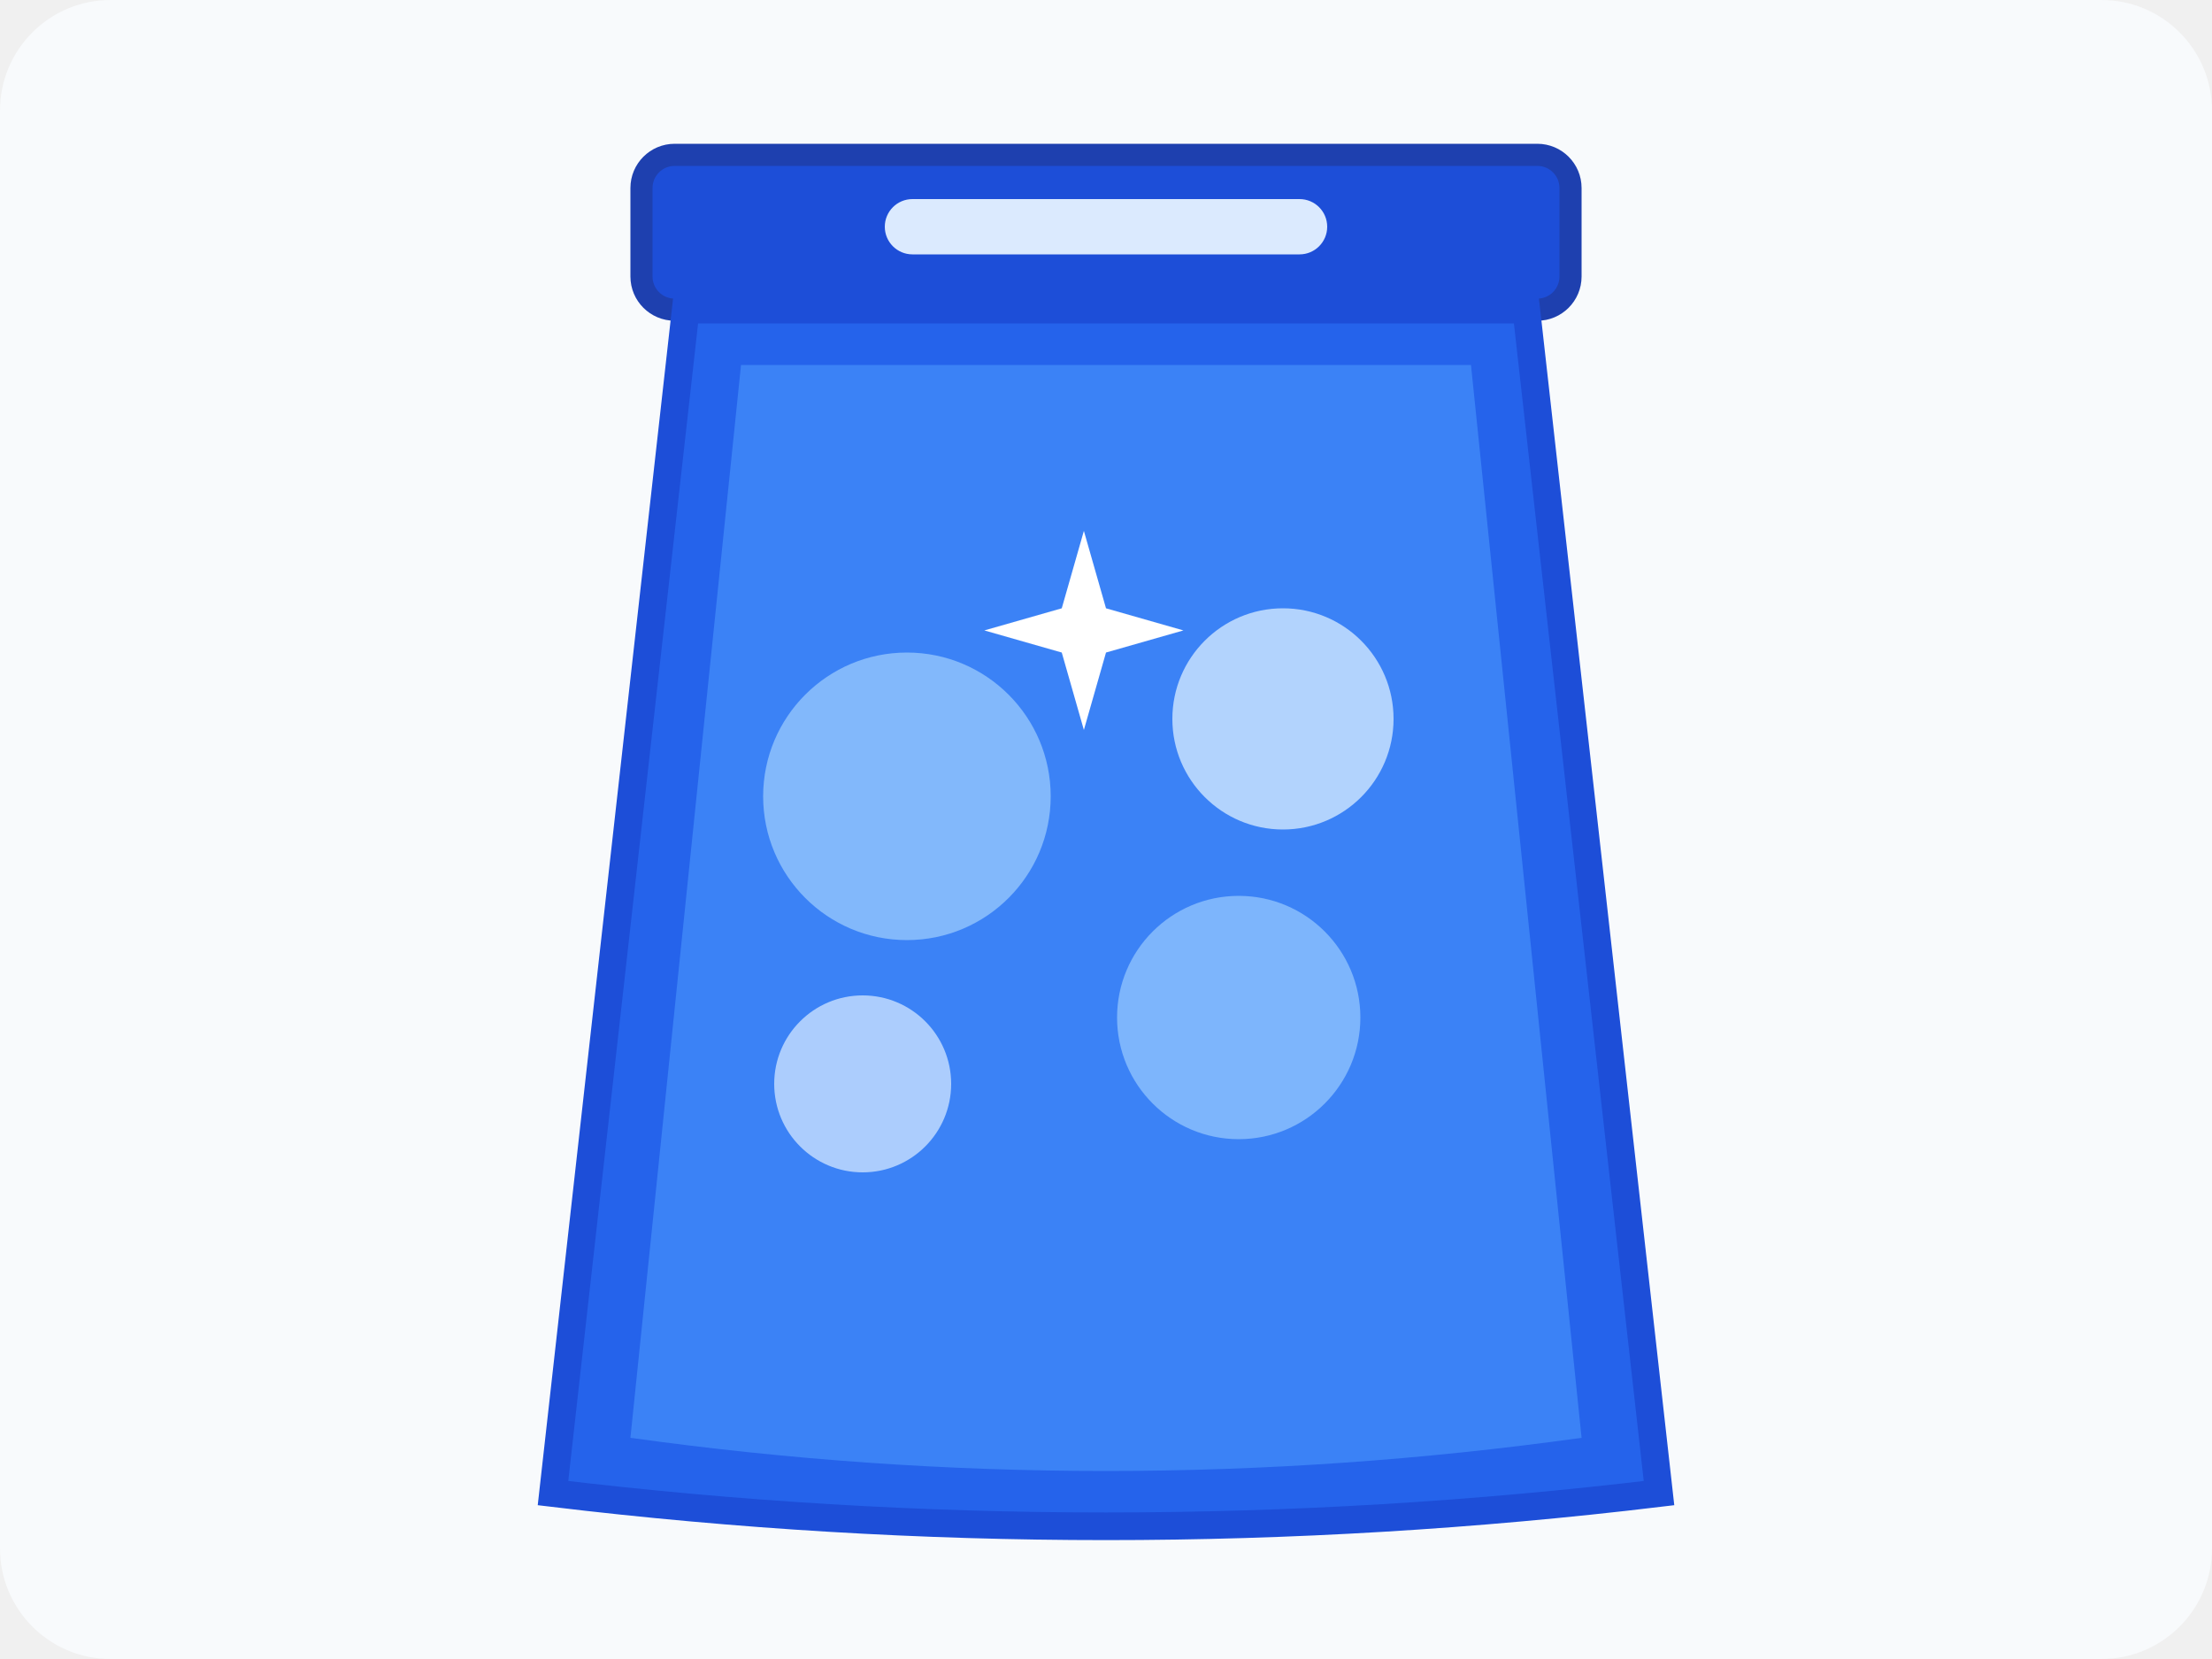
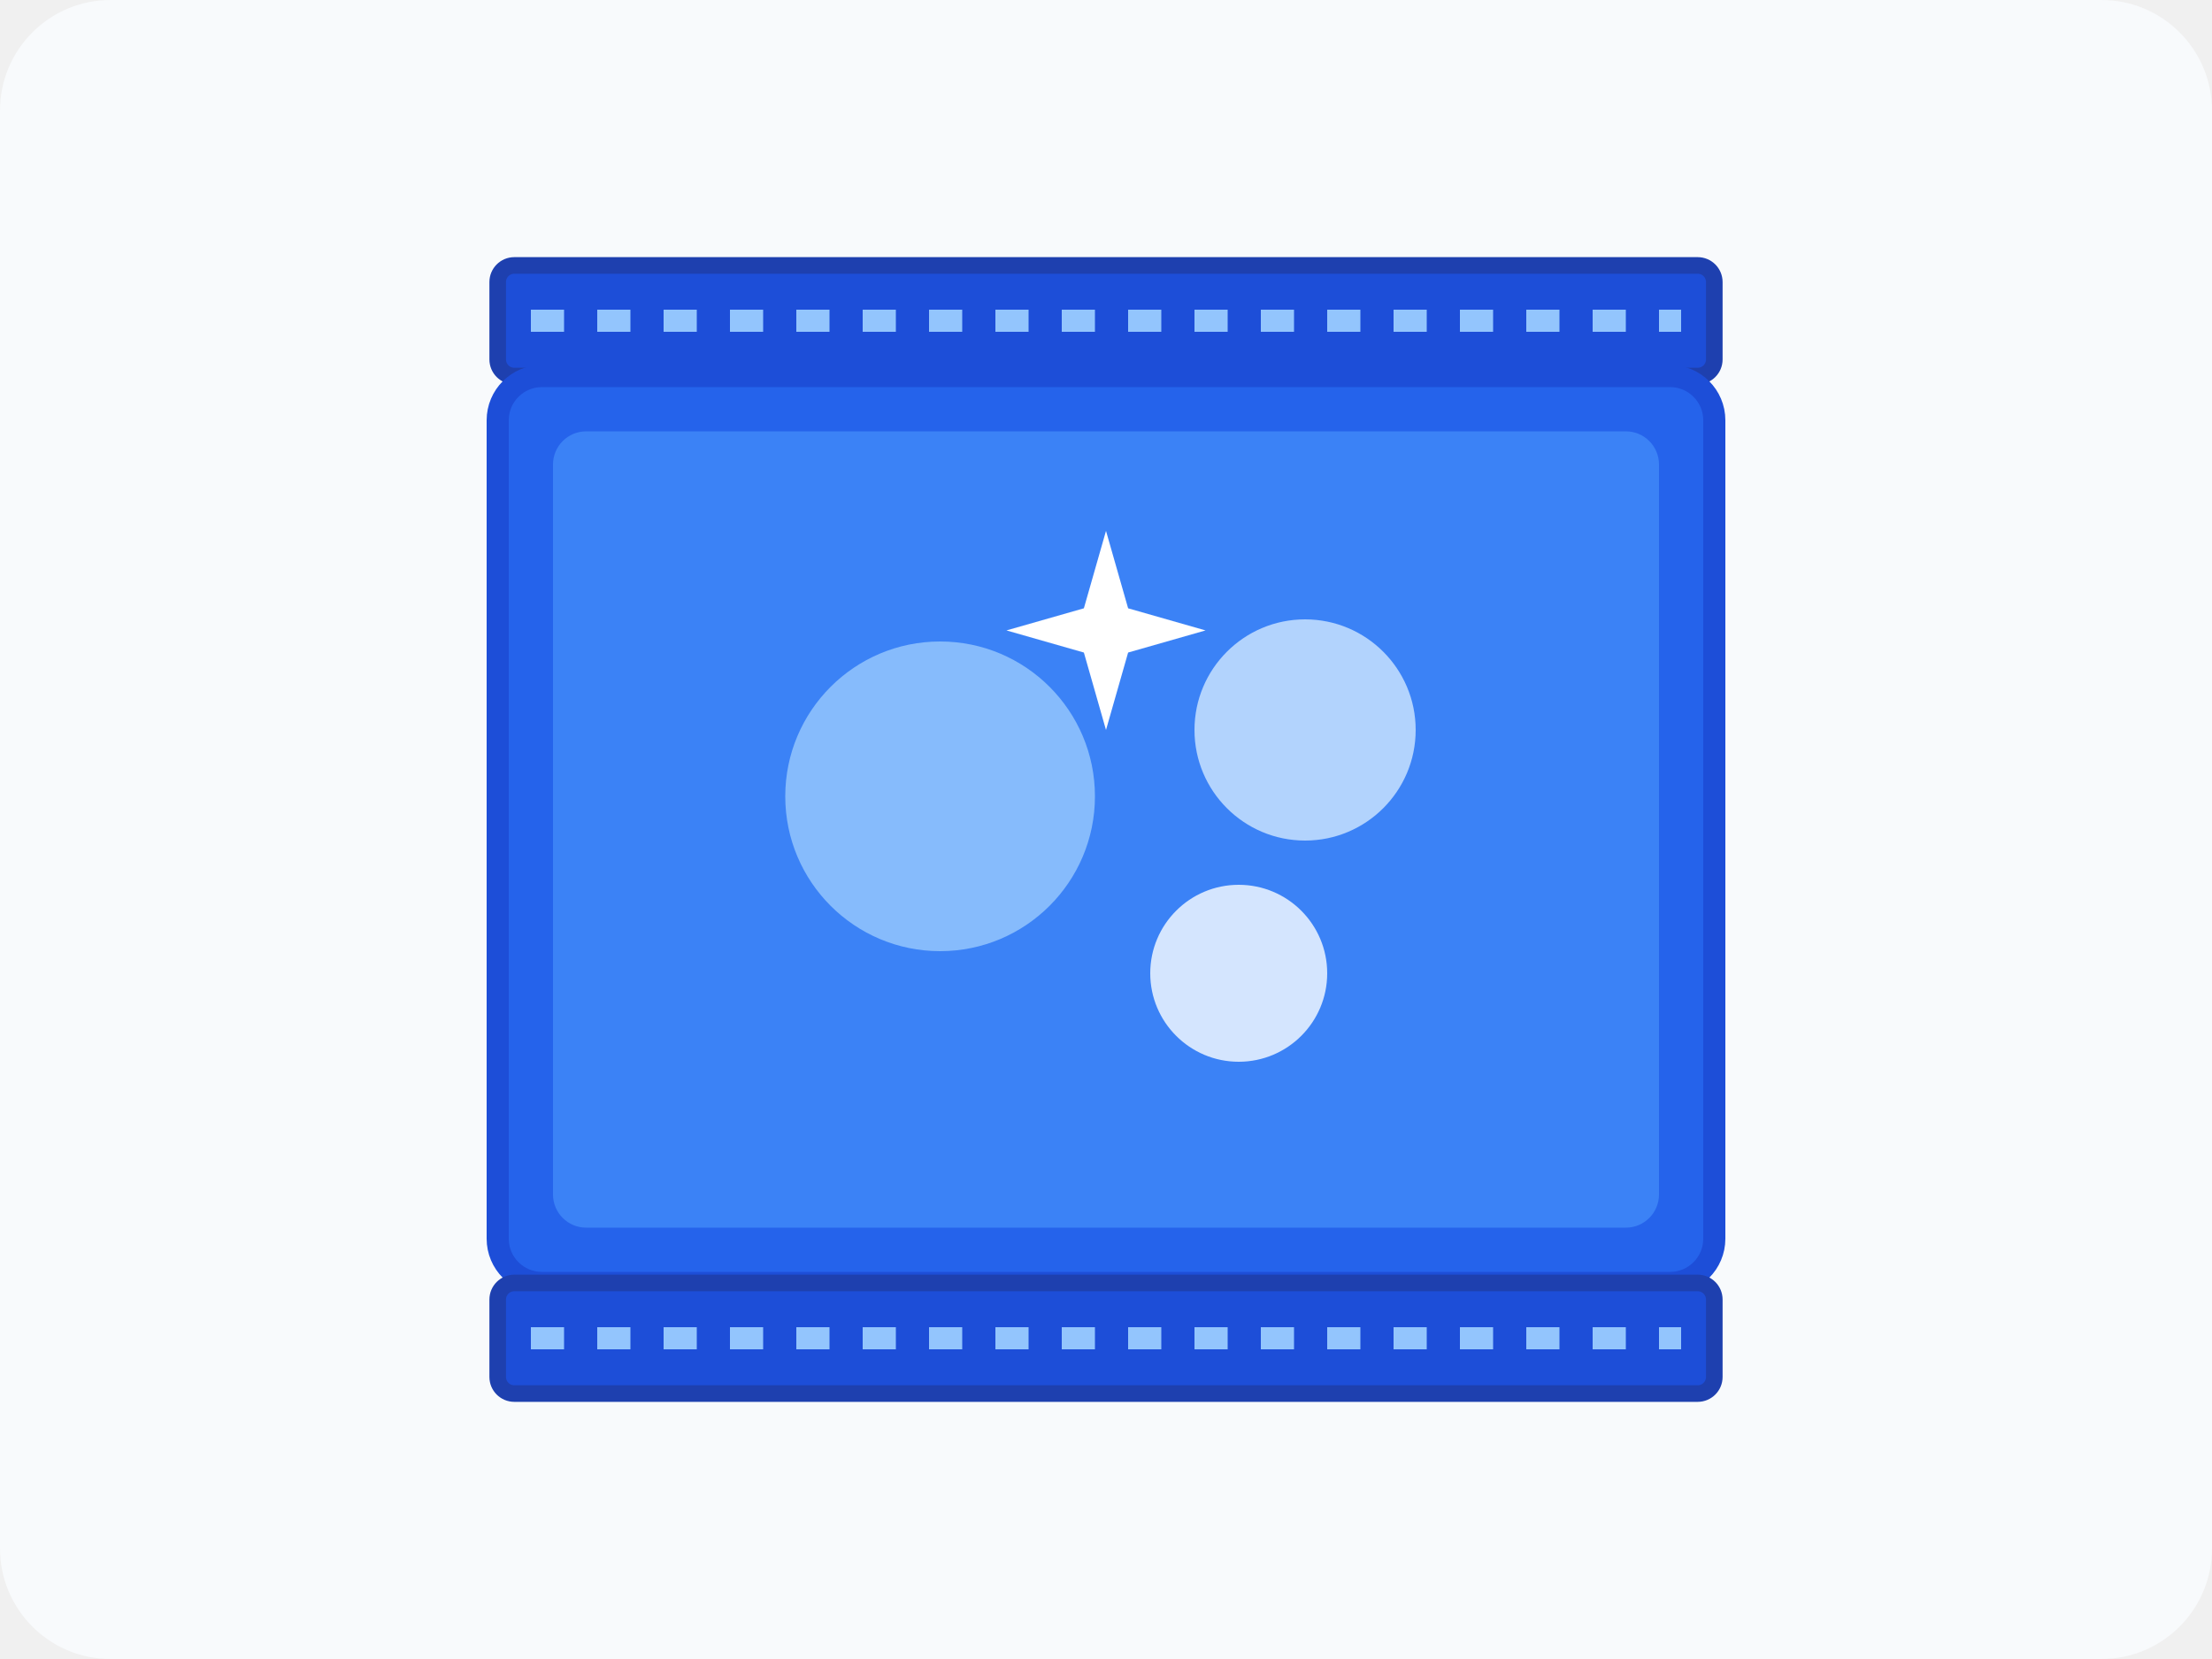
<svg xmlns="http://www.w3.org/2000/svg" viewBox="0 0 200 150" width="200" height="150">
  <rect width="200" height="150" fill="#F8FAFC" rx="10" />
-   <rect x="58" y="14" width="84" height="14" rx="3" fill="#1D4ED8" stroke="#1E40AF" stroke-width="2" />
-   <rect x="80" y="18" width="40" height="5" rx="2.5" fill="#DBEAFE" />
-   <path d="M62 28 L138 28 L150 135 Q100 141 50 135 Z" fill="#2563EB" stroke="#1D4ED8" stroke-width="2.5" />
-   <path d="M67 33 L133 33 L143 130 Q100 136 57 130 Z" fill="#3B82F6" />
-   <circle cx="82" cy="72" r="13" fill="#93C5FD" opacity="0.8" />
-   <circle cx="116" cy="65" r="10" fill="#BFDBFE" opacity="0.9" />
-   <circle cx="112" cy="92" r="11" fill="#93C5FD" opacity="0.75" />
-   <circle cx="78" cy="98" r="8" fill="#BFDBFE" opacity="0.85" />
-   <path d="M98 48 L100 55 L107 57 L100 59 L98 66 L96 59 L89 57 L96 55 Z" fill="#FFFFFF" />
+   <rect x="45" y="24" width="110" height="10" rx="1.5" fill="#1D4ED8" stroke="#1E40AF" stroke-width="1.5" />
+   <line x1="48" y1="29" x2="152" y2="29" stroke="#93C5FD" stroke-width="2" stroke-dasharray="3 3" />
+   <rect x="45" y="34" width="110" height="82" rx="4" fill="#2563EB" stroke="#1D4ED8" stroke-width="2" />
+   <rect x="50" y="39" width="100" height="72" rx="3" fill="#3B82F6" />
+   <rect x="45" y="116" width="110" height="10" rx="1.5" fill="#1D4ED8" stroke="#1E40AF" stroke-width="1.5" />
+   <line x1="48" y1="121" x2="152" y2="121" stroke="#93C5FD" stroke-width="2" stroke-dasharray="3 3" />
+   <circle cx="85" cy="72" r="14" fill="#93C5FD" opacity="0.85" />
+   <circle cx="118" cy="66" r="10" fill="#BFDBFE" opacity="0.9" />
+   <circle cx="112" cy="88" r="8" fill="#DBEAFE" opacity="0.95" />
+   <path d="M100 48 L102 55 L109 57 L102 59 L100 66 L98 59 L91 57 L98 55 Z" fill="#FFFFFF" />
</svg>
